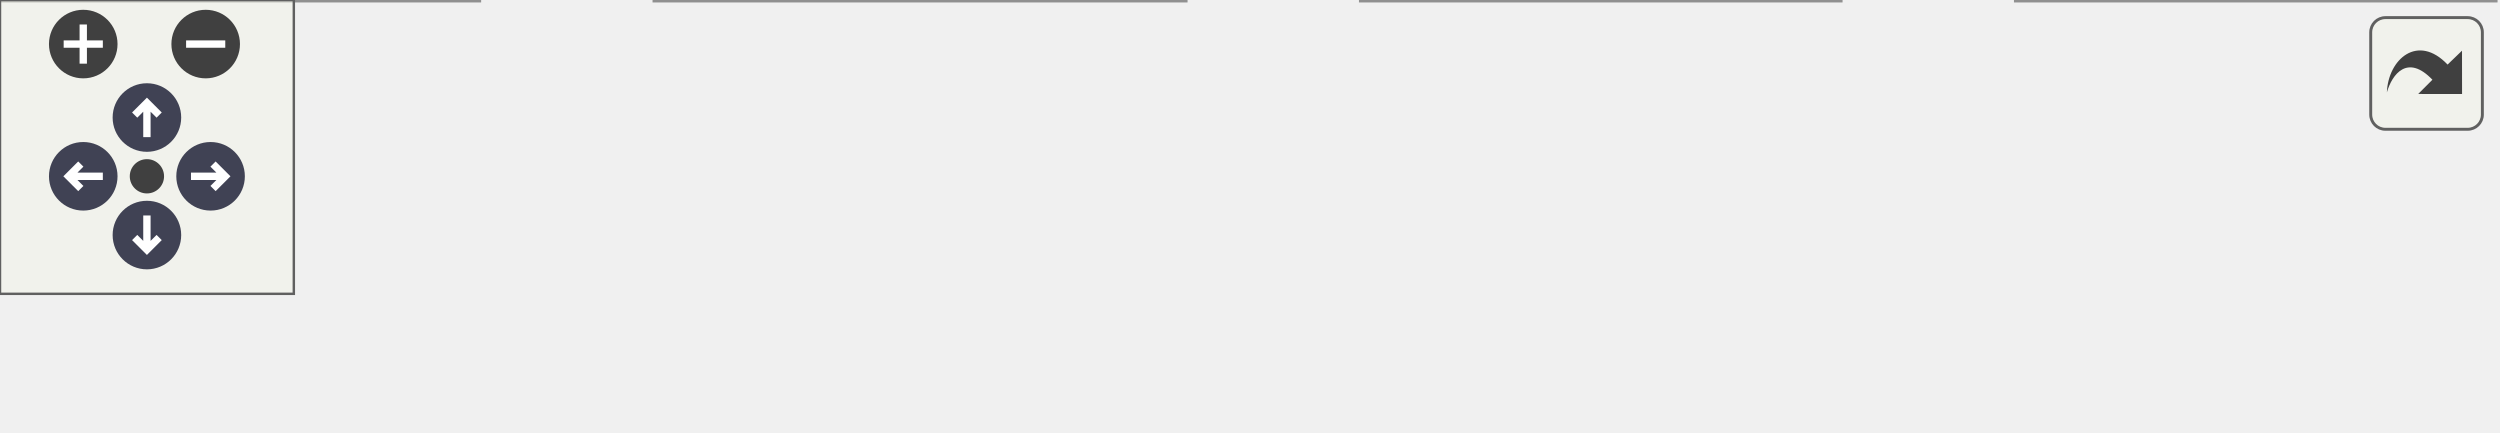
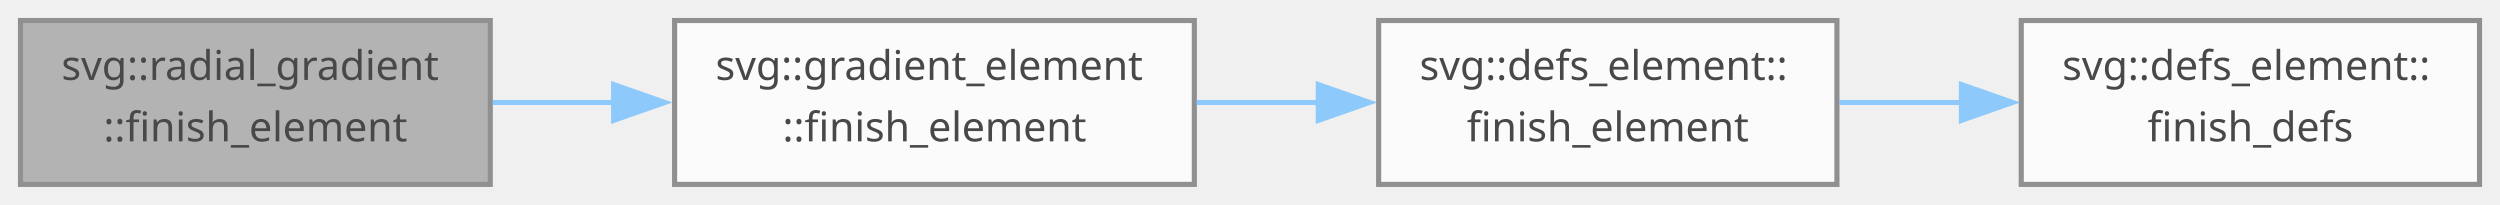
- <svg xmlns="http://www.w3.org/2000/svg" xmlns:xlink="http://www.w3.org/1999/xlink" id="main" version="1.1" xml:space="preserve">
-   <style type="text/css">
+ <svg xmlns="http://www.w3.org/2000/svg" xmlns:xlink="http://www.w3.org/1999/xlink" width="488pt" height="40pt" viewBox="0.00 0.00 488.25 40.00">
+   <svg id="main" version="1.1" xml:space="preserve">
+     <style type="text/css">
.node, .edge {opacity: 0.7;}
.node.selected, .edge.selected {opacity: 1;}
.edge:hover path { stroke: red; }
.edge:hover polygon { stroke: red; fill: red; }
</style>
-   <defs>
-     <circle id="rim" cx="0" cy="0" r="7" />
-     <circle id="rim2" cx="0" cy="0" r="3.5" />
-     <g id="zoomPlus">
-       <use xlink:href="#rim" fill="#404040">
-         <set attributeName="fill" to="#808080" begin="zoomplus.mouseover" end="zoomplus.mouseout" />
-       </use>
-       <path d="M-4,0h8M0,-4v8" fill="none" stroke="white" stroke-width="1.5" pointer-events="none" />
-     </g>
-     <g id="zoomMin">
-       <use xlink:href="#rim" fill="#404040">
-         <set attributeName="fill" to="#808080" begin="zoomminus.mouseover" end="zoomminus.mouseout" />
-       </use>
-       <path d="M-4,0h8" fill="none" stroke="white" stroke-width="1.5" pointer-events="none" />
-     </g>
-     <g id="arrowUp" transform="translate(30 24)">
-       <use xlink:href="#rim" />
-       <path pointer-events="none" fill="none" stroke="white" stroke-width="1.5" d="M0,-3.0v7 M-2.5,-0.5L0,-3.0L2.5,-0.5" />
-     </g>
-     <g id="arrowRight" transform="rotate(90) translate(36 -43)">
-       <use xlink:href="#rim" />
-       <path pointer-events="none" fill="none" stroke="white" stroke-width="1.5" d="M0,-3.0v7 M-2.5,-0.5L0,-3.0L2.5,-0.5" />
-     </g>
-     <g id="arrowDown" transform="rotate(180) translate(-30 -48)">
-       <use xlink:href="#rim" />
-       <path pointer-events="none" fill="none" stroke="white" stroke-width="1.5" d="M0,-3.0v7 M-2.5,-0.5L0,-3.0L2.5,-0.5" />
-     </g>
-     <g id="arrowLeft" transform="rotate(270) translate(-36 17)">
-       <use xlink:href="#rim" />
-       <path pointer-events="none" fill="none" stroke="white" stroke-width="1.5" d="M0,-3.0v7 M-2.5,-0.5L0,-3.0L2.5,-0.5" />
-     </g>
-     <g id="resetDef">
-       <use xlink:href="#rim2" fill="#404040">
-         <set attributeName="fill" to="#808080" begin="reset.mouseover" end="reset.mouseout" />
-       </use>
-     </g>
-   </defs>
-   <svg id="graph" class="graph">
-     <g id="viewport">
-       <g id="Node000001" class="node">
-         <g id="a_Node000001">
-           <a xlink:title=" ">
-             <polygon fill="#999999" stroke="#666666" points="97.75,-27.5 0,-27.5 0,0 97.75,0 97.75,-27.5" />
-             <text text-anchor="start" x="8" y="-15.9" font-family="SourceSans" font-size="8.00">svg::radial_gradient</text>
-             <text text-anchor="middle" x="48.88" y="-6.15" font-family="SourceSans" font-size="8.00">::finish_element</text>
-           </a>
+     <svg id="graph" class="graph">
+       <g id="graph0" class="graph" transform="scale(1 1) rotate(0) translate(4 36)">
+         <g id="Node000001" class="node">
+           <g id="a_Node000001">
+             <a xlink:title=" ">
+               <polygon fill="#999999" stroke="#666666" points="91.75,-32 0,-32 0,0 91.75,0 91.75,-32" />
+               <text text-anchor="start" x="8" y="-20.4" font-family="SourceSans" font-size="8.00">svg::radial_gradient</text>
+               <text text-anchor="middle" x="45.88" y="-8.4" font-family="SourceSans" font-size="8.00">::finish_element</text>
+             </a>
+           </g>
+         </g>
+         <g id="Node000002" class="node">
+           <g id="a_Node000002">
+             <a xlink:href="group__elements.html#ga125b2e74fba965eab59558efca073ffb" target="_top" xlink:title=" ">
+               <polygon fill="white" stroke="#666666" points="229.25,-32 127.75,-32 127.75,0 229.25,0 229.25,-32" />
+               <text text-anchor="start" x="135.75" y="-20.4" font-family="SourceSans" font-size="8.00">svg::gradient_element</text>
+               <text text-anchor="middle" x="178.5" y="-8.4" font-family="SourceSans" font-size="8.00">::finish_element</text>
+             </a>
+           </g>
+         </g>
+         <g id="edge1_Node000001_Node000002" class="edge">
+           <g id="a_edge1_Node000001_Node000002">
+             <a xlink:title=" ">
+               <path fill="none" stroke="#63b8ff" d="M92.19,-16C99.91,-16 108.03,-16 116.08,-16" />
+               <polygon fill="#63b8ff" stroke="#63b8ff" points="115.84,-19.5 125.84,-16 115.84,-12.5 115.84,-19.5" />
+             </a>
+           </g>
+         </g>
+         <g id="Node000003" class="node">
+           <g id="a_Node000003">
+             <a xlink:href="group__elements.html#ga503ee2895588a6c684e2b1614cf4e73d" target="_top" xlink:title=" ">
+               <polygon fill="white" stroke="#666666" points="354.75,-32 265.25,-32 265.25,0 354.75,0 354.75,-32" />
+               <text text-anchor="start" x="273.25" y="-20.4" font-family="SourceSans" font-size="8.00">svg::defs_element::</text>
+               <text text-anchor="middle" x="310" y="-8.4" font-family="SourceSans" font-size="8.00">finish_element</text>
+             </a>
+           </g>
+         </g>
+         <g id="edge2_Node000002_Node000003" class="edge">
+           <g id="a_edge2_Node000002_Node000003">
+             <a xlink:title=" ">
+               <path fill="none" stroke="#63b8ff" d="M229.57,-16C237.41,-16 245.56,-16 253.51,-16" />
+               <polygon fill="#63b8ff" stroke="#63b8ff" points="253.46,-19.5 263.46,-16 253.46,-12.5 253.46,-19.5" />
+             </a>
+           </g>
+         </g>
+         <g id="Node000004" class="node">
+           <g id="a_Node000004">
+             <a xlink:href="group__elements.html#a661ead805e720c8a4b4637b4085f46b1" target="_top" xlink:title=" ">
+               <polygon fill="white" stroke="#666666" points="480.25,-32 390.75,-32 390.75,0 480.25,0 480.25,-32" />
+               <text text-anchor="start" x="398.75" y="-20.4" font-family="SourceSans" font-size="8.00">svg::defs_element::</text>
+               <text text-anchor="middle" x="435.5" y="-8.4" font-family="SourceSans" font-size="8.00">finish_defs</text>
+             </a>
+           </g>
+         </g>
+         <g id="edge3_Node000003_Node000004" class="edge">
+           <g id="a_edge3_Node000003_Node000004">
+             <a xlink:title=" ">
+               <path fill="none" stroke="#63b8ff" d="M355.24,-16C363.05,-16 371.26,-16 379.33,-16" />
+               <polygon fill="#63b8ff" stroke="#63b8ff" points="379.06,-19.5 389.06,-16 379.06,-12.5 379.06,-19.5" />
+             </a>
+           </g>
        </g>
      </g>
-       <g id="Node000002" class="node">
-         <g id="a_Node000002">
-           <a xlink:href="group__elements.html#ga125b2e74fba965eab59558efca073ffb" target="_top" xlink:title=" ">
-             <polygon fill="white" stroke="#666666" points="242,-27.5 133.75,-27.5 133.75,0 242,0 242,-27.5" />
-             <text text-anchor="start" x="141.75" y="-15.9" font-family="SourceSans" font-size="8.00">svg::gradient_element</text>
-             <text text-anchor="middle" x="187.88" y="-6.15" font-family="SourceSans" font-size="8.00">::finish_element</text>
-           </a>
-         </g>
-       </g>
-       <g id="edge1_Node000001_Node000002" class="edge">
-         <g id="a_edge1_Node000001_Node000002">
-           <a xlink:title=" ">
-             <path fill="none" stroke="#63b8ff" d="M98.18,-13.75C105.93,-13.75 114.05,-13.75 122.11,-13.75" />
-             <polygon fill="#63b8ff" stroke="#63b8ff" points="121.9,-17.25 131.9,-13.75 121.9,-10.25 121.9,-17.25" />
-           </a>
-         </g>
-       </g>
-       <g id="Node000003" class="node">
-         <g id="a_Node000003">
-           <a xlink:href="group__elements.html#ga503ee2895588a6c684e2b1614cf4e73d" target="_top" xlink:title=" ">
-             <polygon fill="white" stroke="#666666" points="375.75,-27.5 278,-27.5 278,0 375.75,0 375.75,-27.5" />
-             <text text-anchor="start" x="286" y="-15.9" font-family="SourceSans" font-size="8.00">svg::defs_element::</text>
-             <text text-anchor="middle" x="326.88" y="-6.15" font-family="SourceSans" font-size="8.00">finish_element</text>
-           </a>
-         </g>
-       </g>
-       <g id="edge2_Node000002_Node000003" class="edge">
-         <g id="a_edge2_Node000002_Node000003">
-           <a xlink:title=" ">
-             <path fill="none" stroke="#63b8ff" d="M242.24,-13.75C250.2,-13.75 258.46,-13.75 266.54,-13.75" />
-             <polygon fill="#63b8ff" stroke="#63b8ff" points="266.28,-17.25 276.28,-13.75 266.28,-10.25 266.28,-17.25" />
-           </a>
-         </g>
-       </g>
-       <g id="Node000004" class="node">
-         <g id="a_Node000004">
-           <a xlink:href="group__elements.html#a661ead805e720c8a4b4637b4085f46b1" target="_top" xlink:title=" ">
-             <polygon fill="white" stroke="#666666" points="509.5,-27.5 411.75,-27.5 411.75,0 509.5,0 509.5,-27.5" />
-             <text text-anchor="start" x="419.75" y="-15.9" font-family="SourceSans" font-size="8.00">svg::defs_element::</text>
-             <text text-anchor="middle" x="460.62" y="-6.15" font-family="SourceSans" font-size="8.00">finish_defs</text>
-           </a>
-         </g>
-       </g>
-       <g id="edge3_Node000003_Node000004" class="edge">
-         <g id="a_edge3_Node000003_Node000004">
-           <a xlink:title=" ">
-             <path fill="none" stroke="#63b8ff" d="M376.19,-13.75C383.88,-13.75 391.93,-13.75 399.85,-13.75" />
-             <polygon fill="#63b8ff" stroke="#63b8ff" points="399.81,-17.25 409.81,-13.75 399.81,-10.25 399.81,-17.25" />
-           </a>
-         </g>
-       </g>
-     </g>
-   </svg>
-   <g id="navigator" transform="translate(0 0)" fill="#404254">
-     <rect fill="#f2f5e9" fill-opacity="0.5" stroke="#606060" stroke-width=".5" x="0" y="0" width="60" height="60" />
-     <use id="zoomplus" xlink:href="#zoomPlus" x="17" y="9" />
-     <use id="zoomminus" xlink:href="#zoomMin" x="42" y="9" />
-     <use id="reset" xlink:href="#resetDef" x="30" y="36" />
-     <use id="arrowup" xlink:href="#arrowUp" x="0" y="0" />
-     <use id="arrowright" xlink:href="#arrowRight" x="0" y="0" />
-     <use id="arrowdown" xlink:href="#arrowDown" x="0" y="0" />
-     <use id="arrowleft" xlink:href="#arrowLeft" x="0" y="0" />
-   </g>
-   <svg viewBox="0 0 15 15" width="100%" height="30px" preserveAspectRatio="xMaxYMin meet">
-     <g id="arrow_out" transform="scale(0.3 0.3)">
-       <a xlink:href="group__elements_ga36da34a63a571c7bcc60659e29f4837f_cgraph_org.svg" target="_base">
-         <rect id="button" ry="5" rx="5" y="6" x="6" height="38" width="38" fill="#f2f5e9" fill-opacity="0.5" stroke="#606060" stroke-width="1.0" />
-         <path id="arrow" d="M 11.5,31.437 C 11.94,20.098 22.043,11.323 32.159,21.979 L 37.069,17.246 C 37.069,17.246 37.088,32 37.088,32 L 22.16,31.978 C 22.16,31.978 26.998,27.14 26.998,27.14 C 18.529,18.264 13.292,25.23 11.5,31.437 z" style="fill:#404040;" />
-       </a>
-     </g>
+     </svg>
  </svg>
  <style type="text/css">

[data-mouse-over-selected='false'] { opacity: 0.7; }
[data-mouse-over-selected='true']  { opacity: 1.0; }

</style>
</svg>
